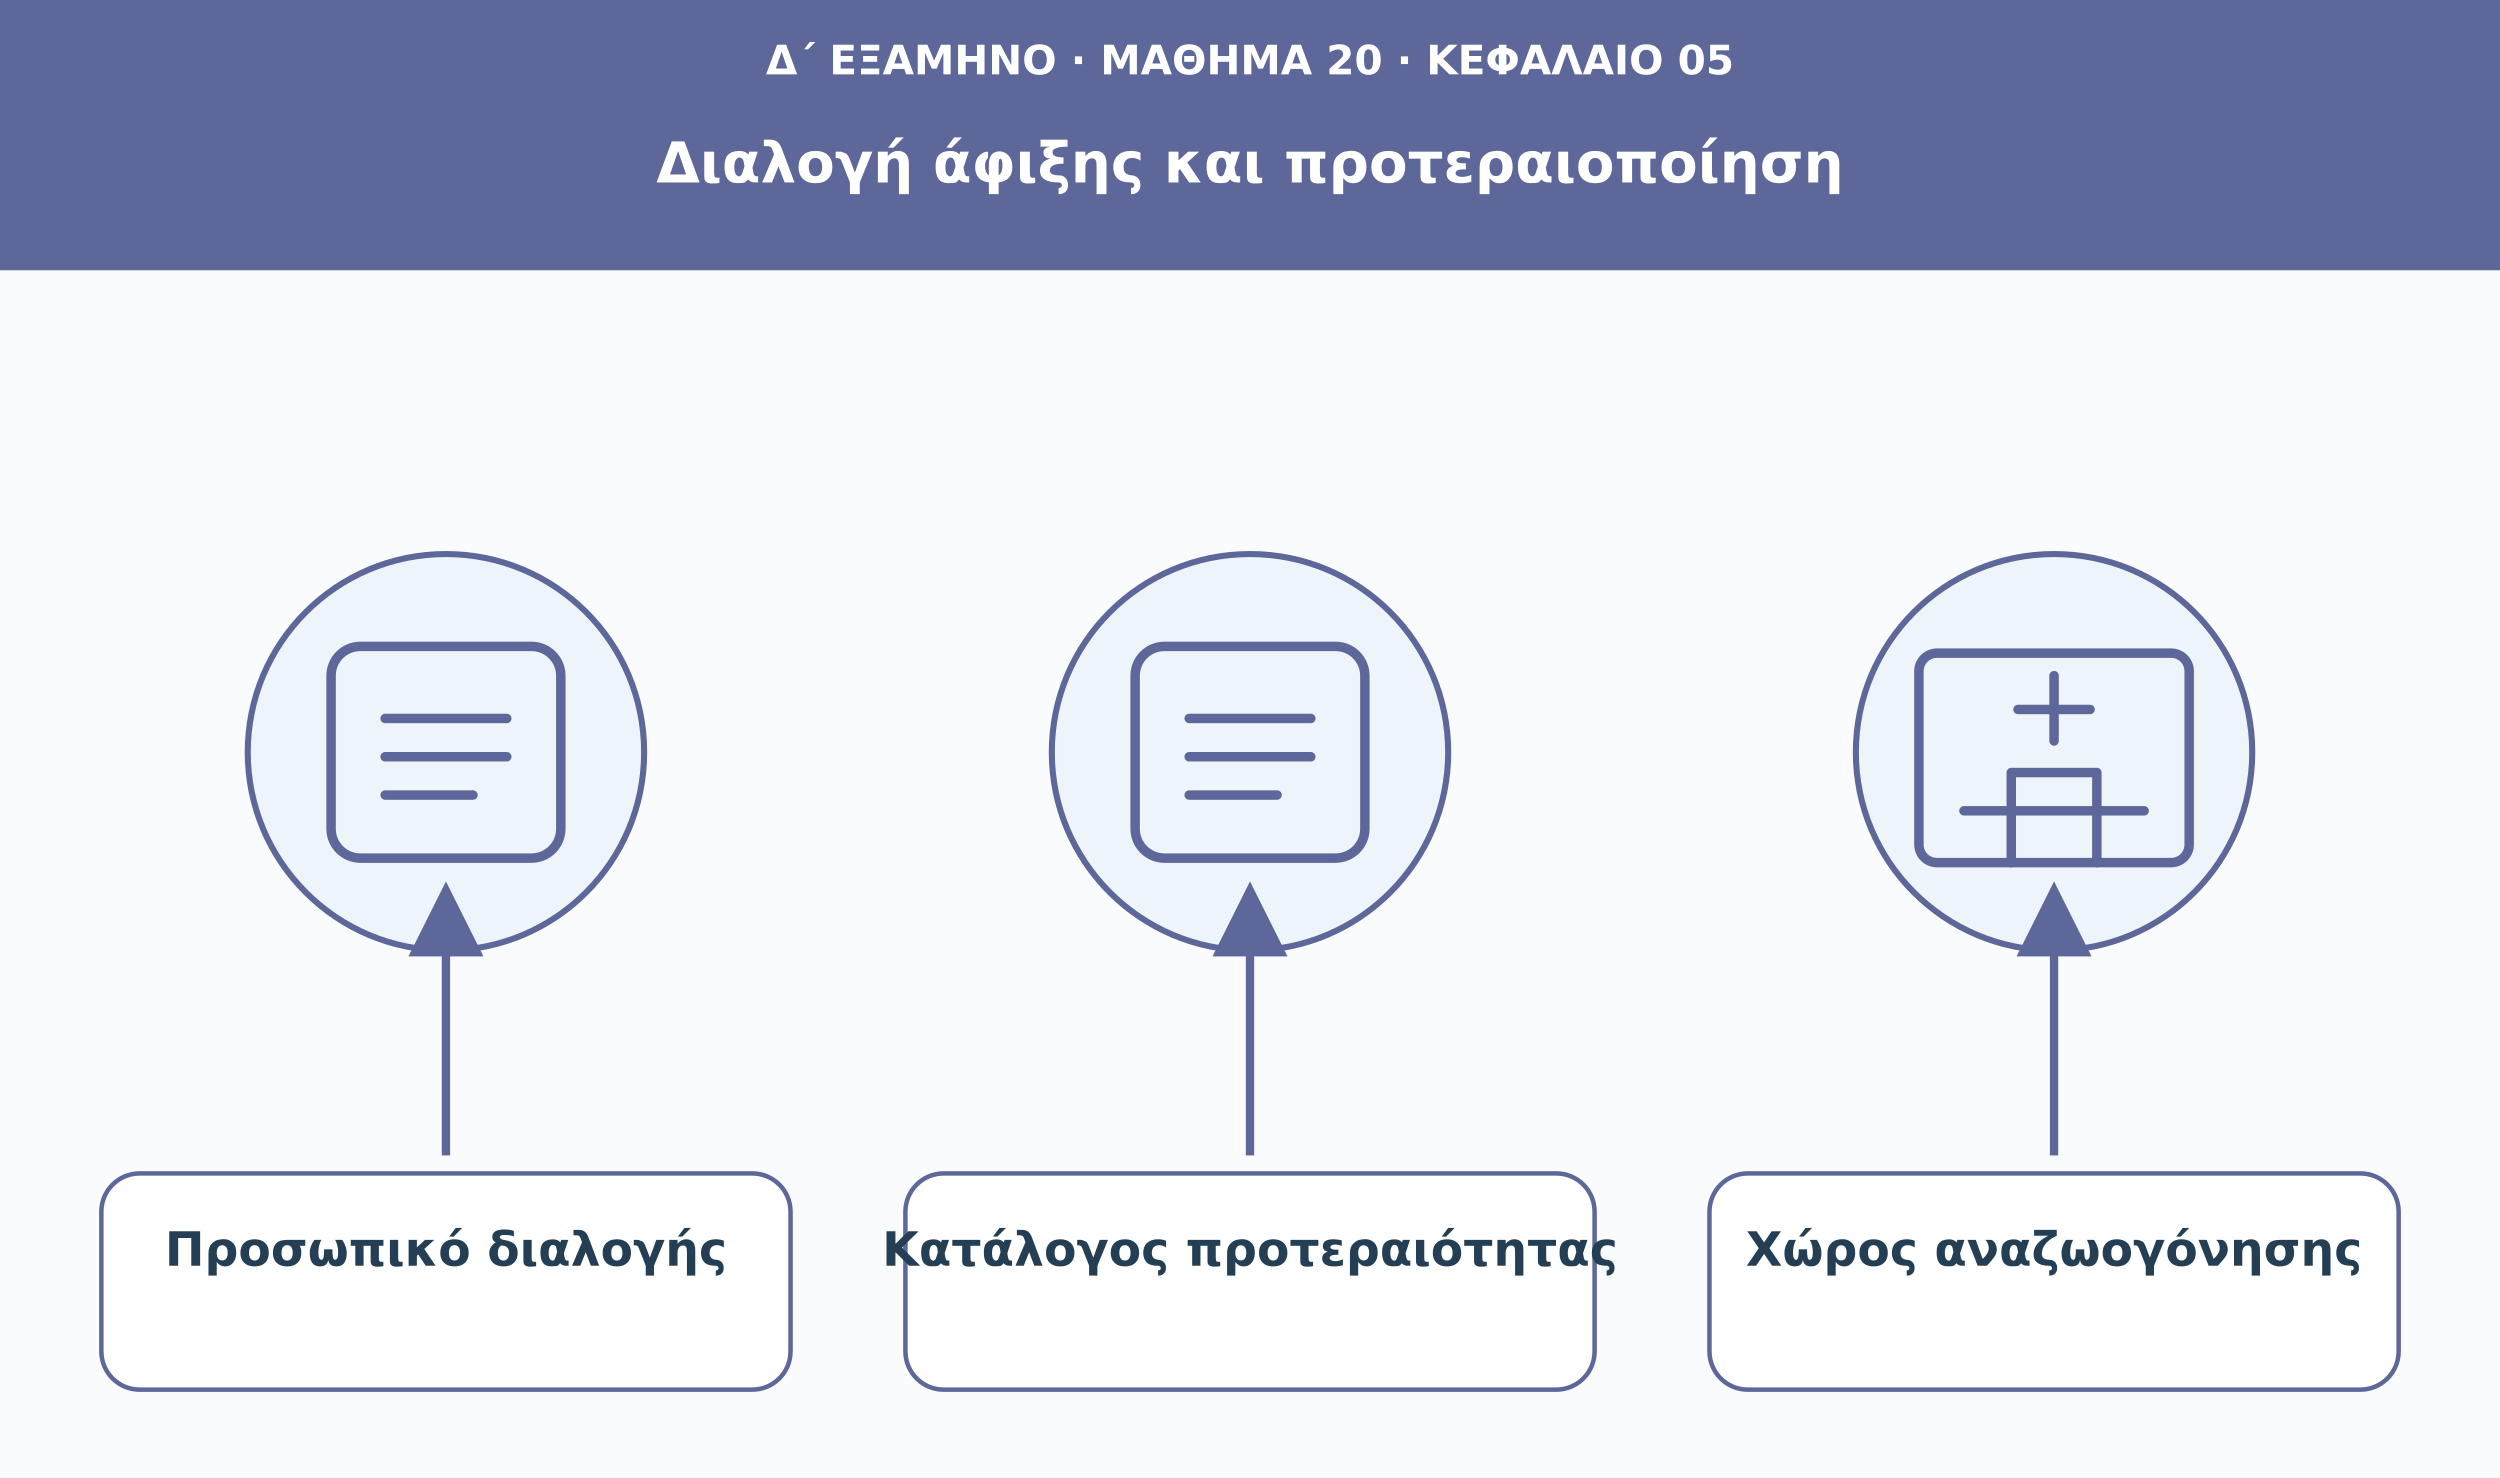
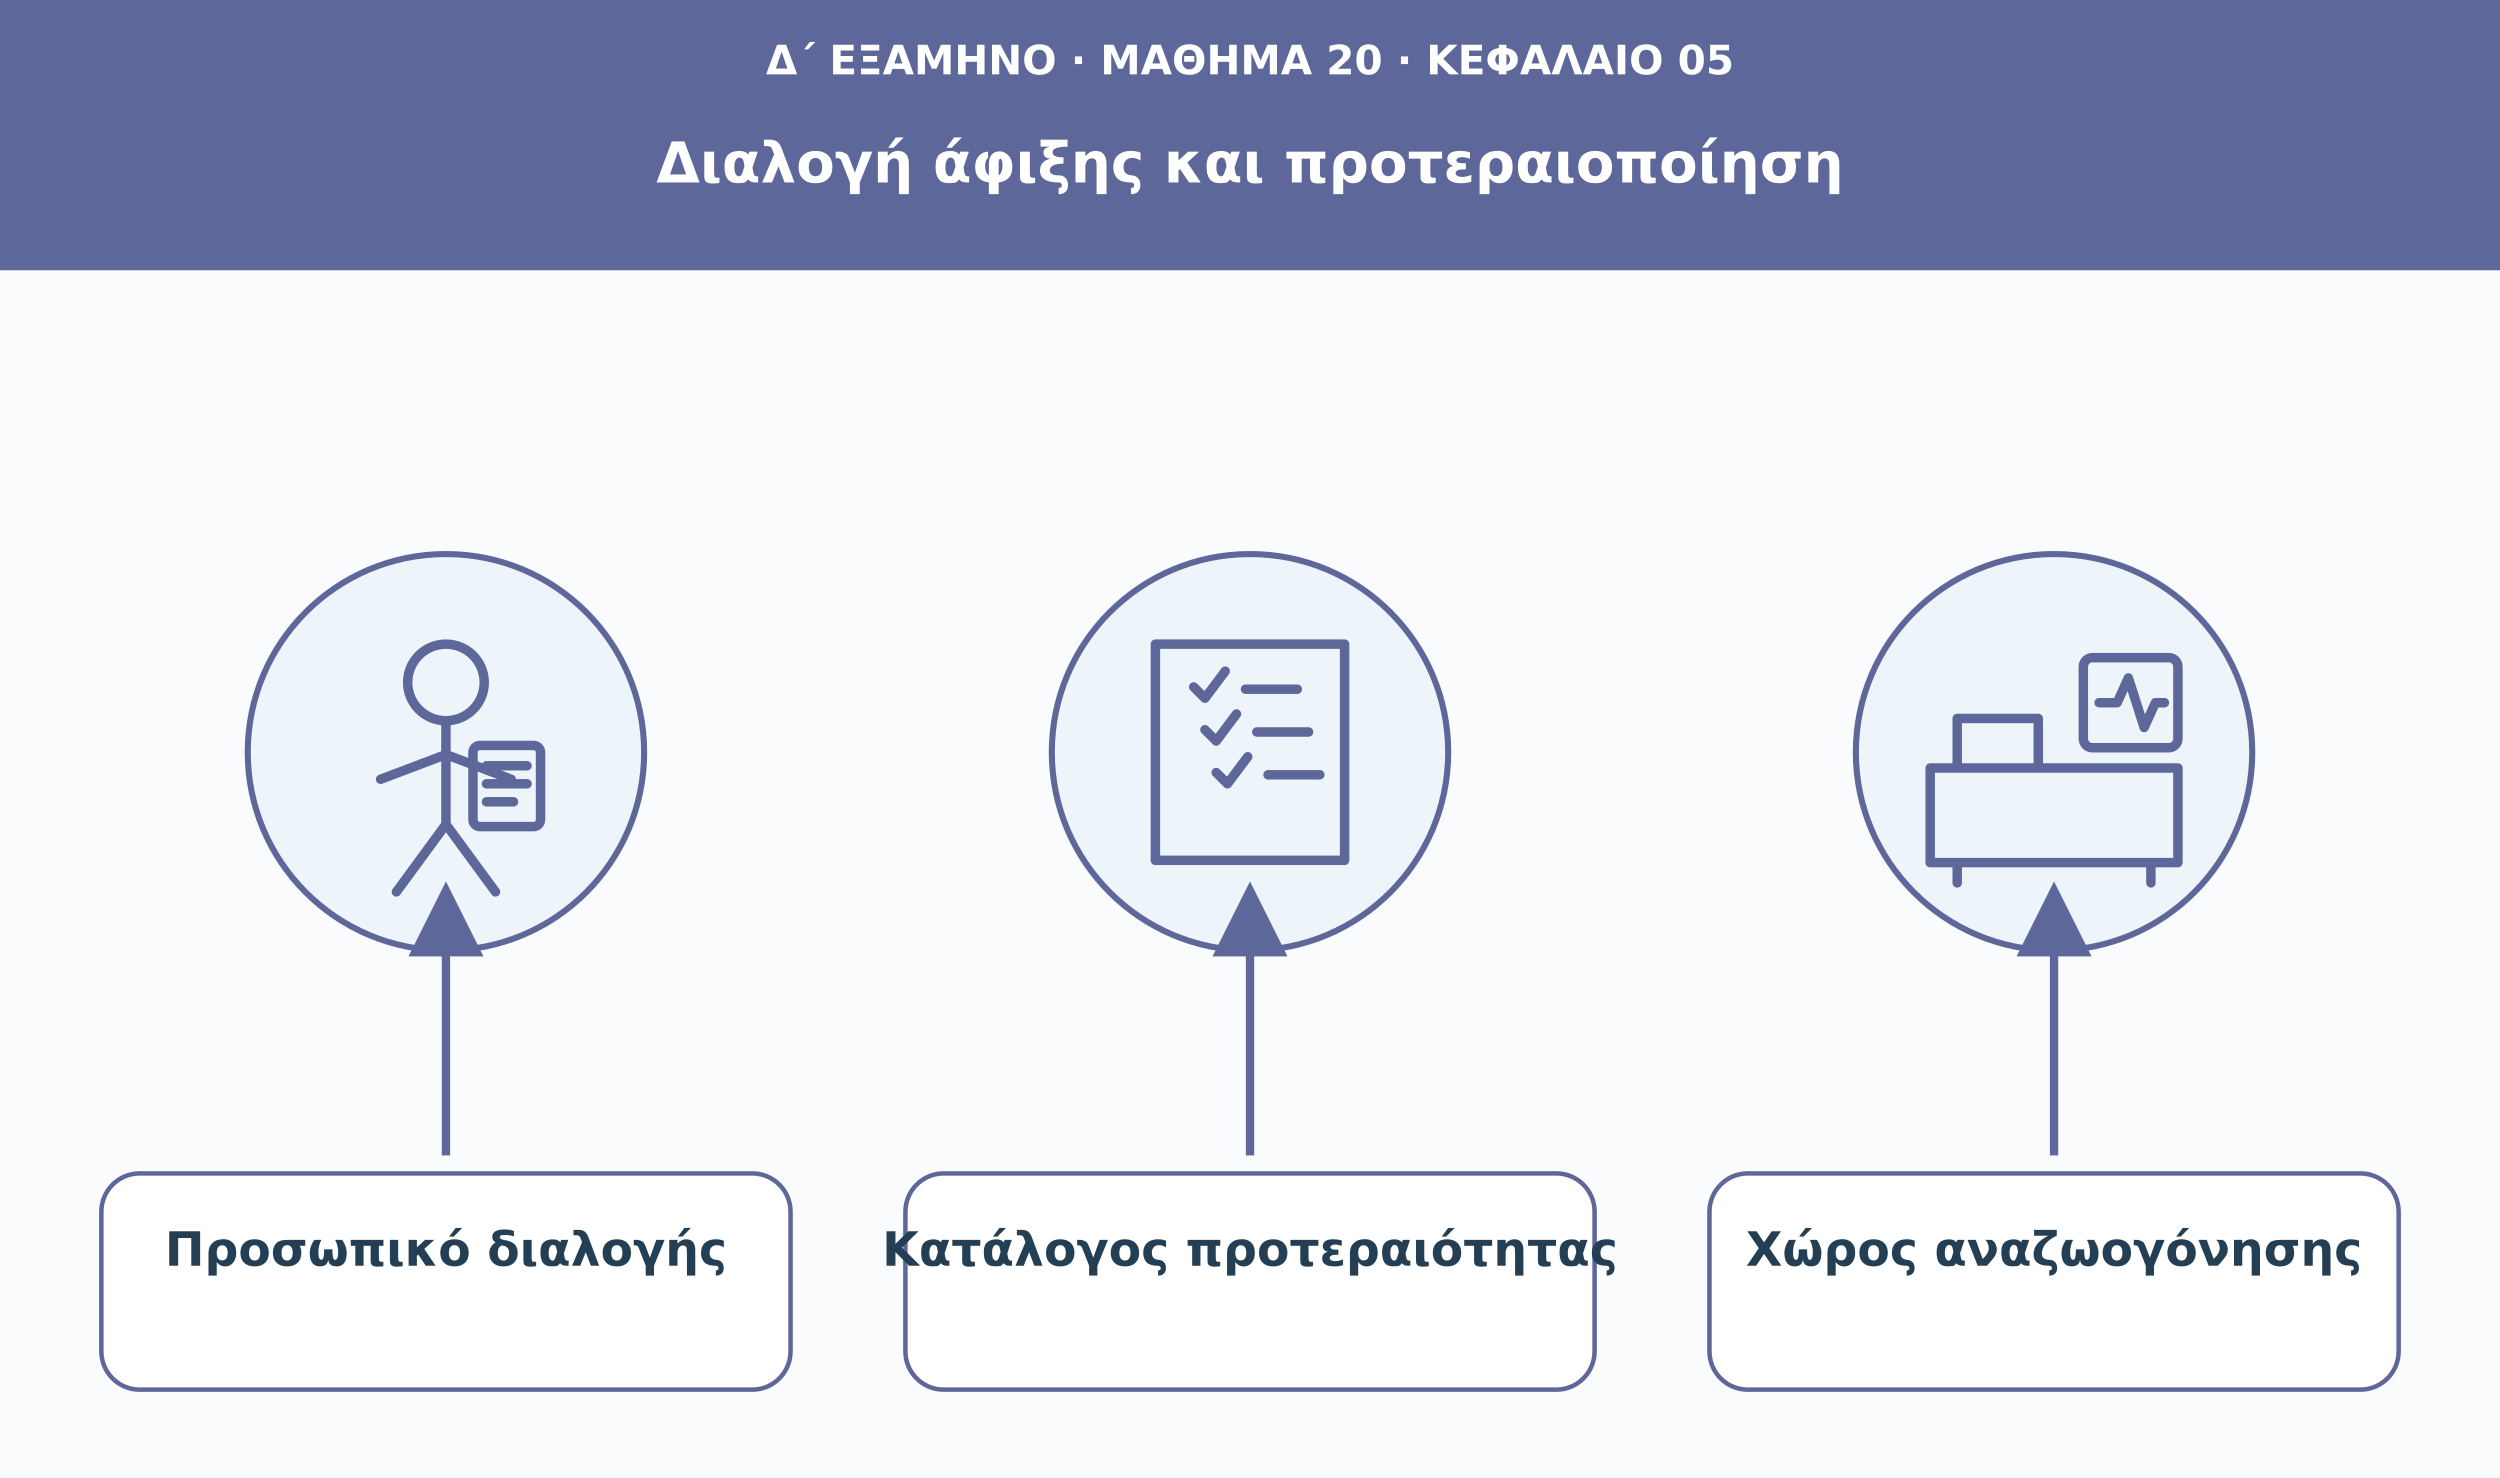
<svg xmlns="http://www.w3.org/2000/svg" viewBox="0 0 1110 656" role="img" aria-labelledby="t d">
  <defs>
    <marker id="arrow" viewBox="0 0 10 10" markerWidth="9" markerHeight="9" refX="8" refY="5" orient="auto">
      <path d="M0 0L10 5L0 10Z" fill="#5d679a" />
    </marker>
  </defs>
  <rect width="1110" height="656" fill="#f9fbfd" />
  <rect width="1110" height="120" fill="#5d679a" />
  <text x="555" y="33" font-family="DejaVu Sans,Arial,sans-serif" font-size="18" fill="#ffffff" font-weight="680" text-anchor="middle">Δ΄ ΕΞΑΜΗΝΟ · ΜΑΘΗΜΑ 20 · ΚΕΦΑΛΑΙΟ 05</text>
  <text x="555" y="81" font-family="DejaVu Sans,Arial,sans-serif" font-size="25" fill="#ffffff" font-weight="750" text-anchor="middle">Διαλογή άφιξης και προτεραιοποίηση</text>
  <circle cx="198" cy="334" r="88" fill="#edf5fa" stroke="#5d679a" stroke-width="2.7" />
  <g transform="translate(198 334)" fill="none" stroke="#5d679a" stroke-width="4.2" stroke-linecap="round" stroke-linejoin="round">
-     <rect x="-51" y="-47" width="102" height="94" rx="13" />
-     <path d="M-27-15h54m-54 17h54m-54 17h39" />
+     <circle cx="0" cy="-31" r="17" />
+     <path d="M0-14v46m-29-20L0 1l29 11M0 32l-22 30M0 32l22 30" />
+     <rect x="12" y="-3" width="30" height="36" rx="3" />
+     <path d="M18 6h18m-18 8h18m-18 8h12" />
  </g>
  <path d="M198 513L198 398" stroke="#5d679a" stroke-width="3.7" marker-end="url(#arrow)" />
  <rect x="45" y="521" width="306" height="96" rx="17" fill="#fff" stroke="#5d679a" stroke-width="2" />
  <text x="198" y="562" font-family="DejaVu Sans,Arial,sans-serif" font-size="21" fill="#243f54" font-weight="700" text-anchor="middle">Προσωπικό διαλογής</text>
  <circle cx="555" cy="334" r="88" fill="#edf5fa" stroke="#5d679a" stroke-width="2.7" />
  <g transform="translate(555 334)" fill="none" stroke="#5d679a" stroke-width="4.2" stroke-linecap="round" stroke-linejoin="round">
-     <rect x="-51" y="-47" width="102" height="94" rx="13" />
-     <path d="M-27-15h54m-54 17h54m-54 17h39" />
+     <path d="M-42-48h84v96h-84Z" />
+     <path d="M-25-29l5 5 9-12m9 8h23m-41 18 5 5 9-12m9 8h23m-41 18 5 5 9-12m9 8h23" />
  </g>
  <path d="M555 513L555 398" stroke="#5d679a" stroke-width="3.7" marker-end="url(#arrow)" />
  <rect x="402" y="521" width="306" height="96" rx="17" fill="#fff" stroke="#5d679a" stroke-width="2" />
  <text x="555" y="562" font-family="DejaVu Sans,Arial,sans-serif" font-size="21" fill="#243f54" font-weight="700" text-anchor="middle">Κατάλογος προτεραιότητας</text>
  <circle cx="912" cy="334" r="88" fill="#edf5fa" stroke="#5d679a" stroke-width="2.7" />
  <g transform="translate(912 334)" fill="none" stroke="#5d679a" stroke-width="4.2" stroke-linecap="round" stroke-linejoin="round">
-     <rect x="-60" y="-44" width="120" height="93" rx="8" />
-     <path d="M0-34v29m-16-14h32M-40 26h80M-19 49V9h38v40" />
+     <path d="M-55 7h110v42H-55Z M-43 7V-15h36V7 M-43 49v9m86-9v9" />
+     <rect x="13" y="-42" width="42" height="40" rx="4" />
+     <path d="M20-22h8l5-11 7 22 5-11h4" />
  </g>
  <path d="M912 513L912 398" stroke="#5d679a" stroke-width="3.7" marker-end="url(#arrow)" />
  <rect x="759" y="521" width="306" height="96" rx="17" fill="#fff" stroke="#5d679a" stroke-width="2" />
  <text x="912" y="562" font-family="DejaVu Sans,Arial,sans-serif" font-size="21" fill="#243f54" font-weight="700" text-anchor="middle">Χώρος αναζωογόνησης</text>
</svg>
